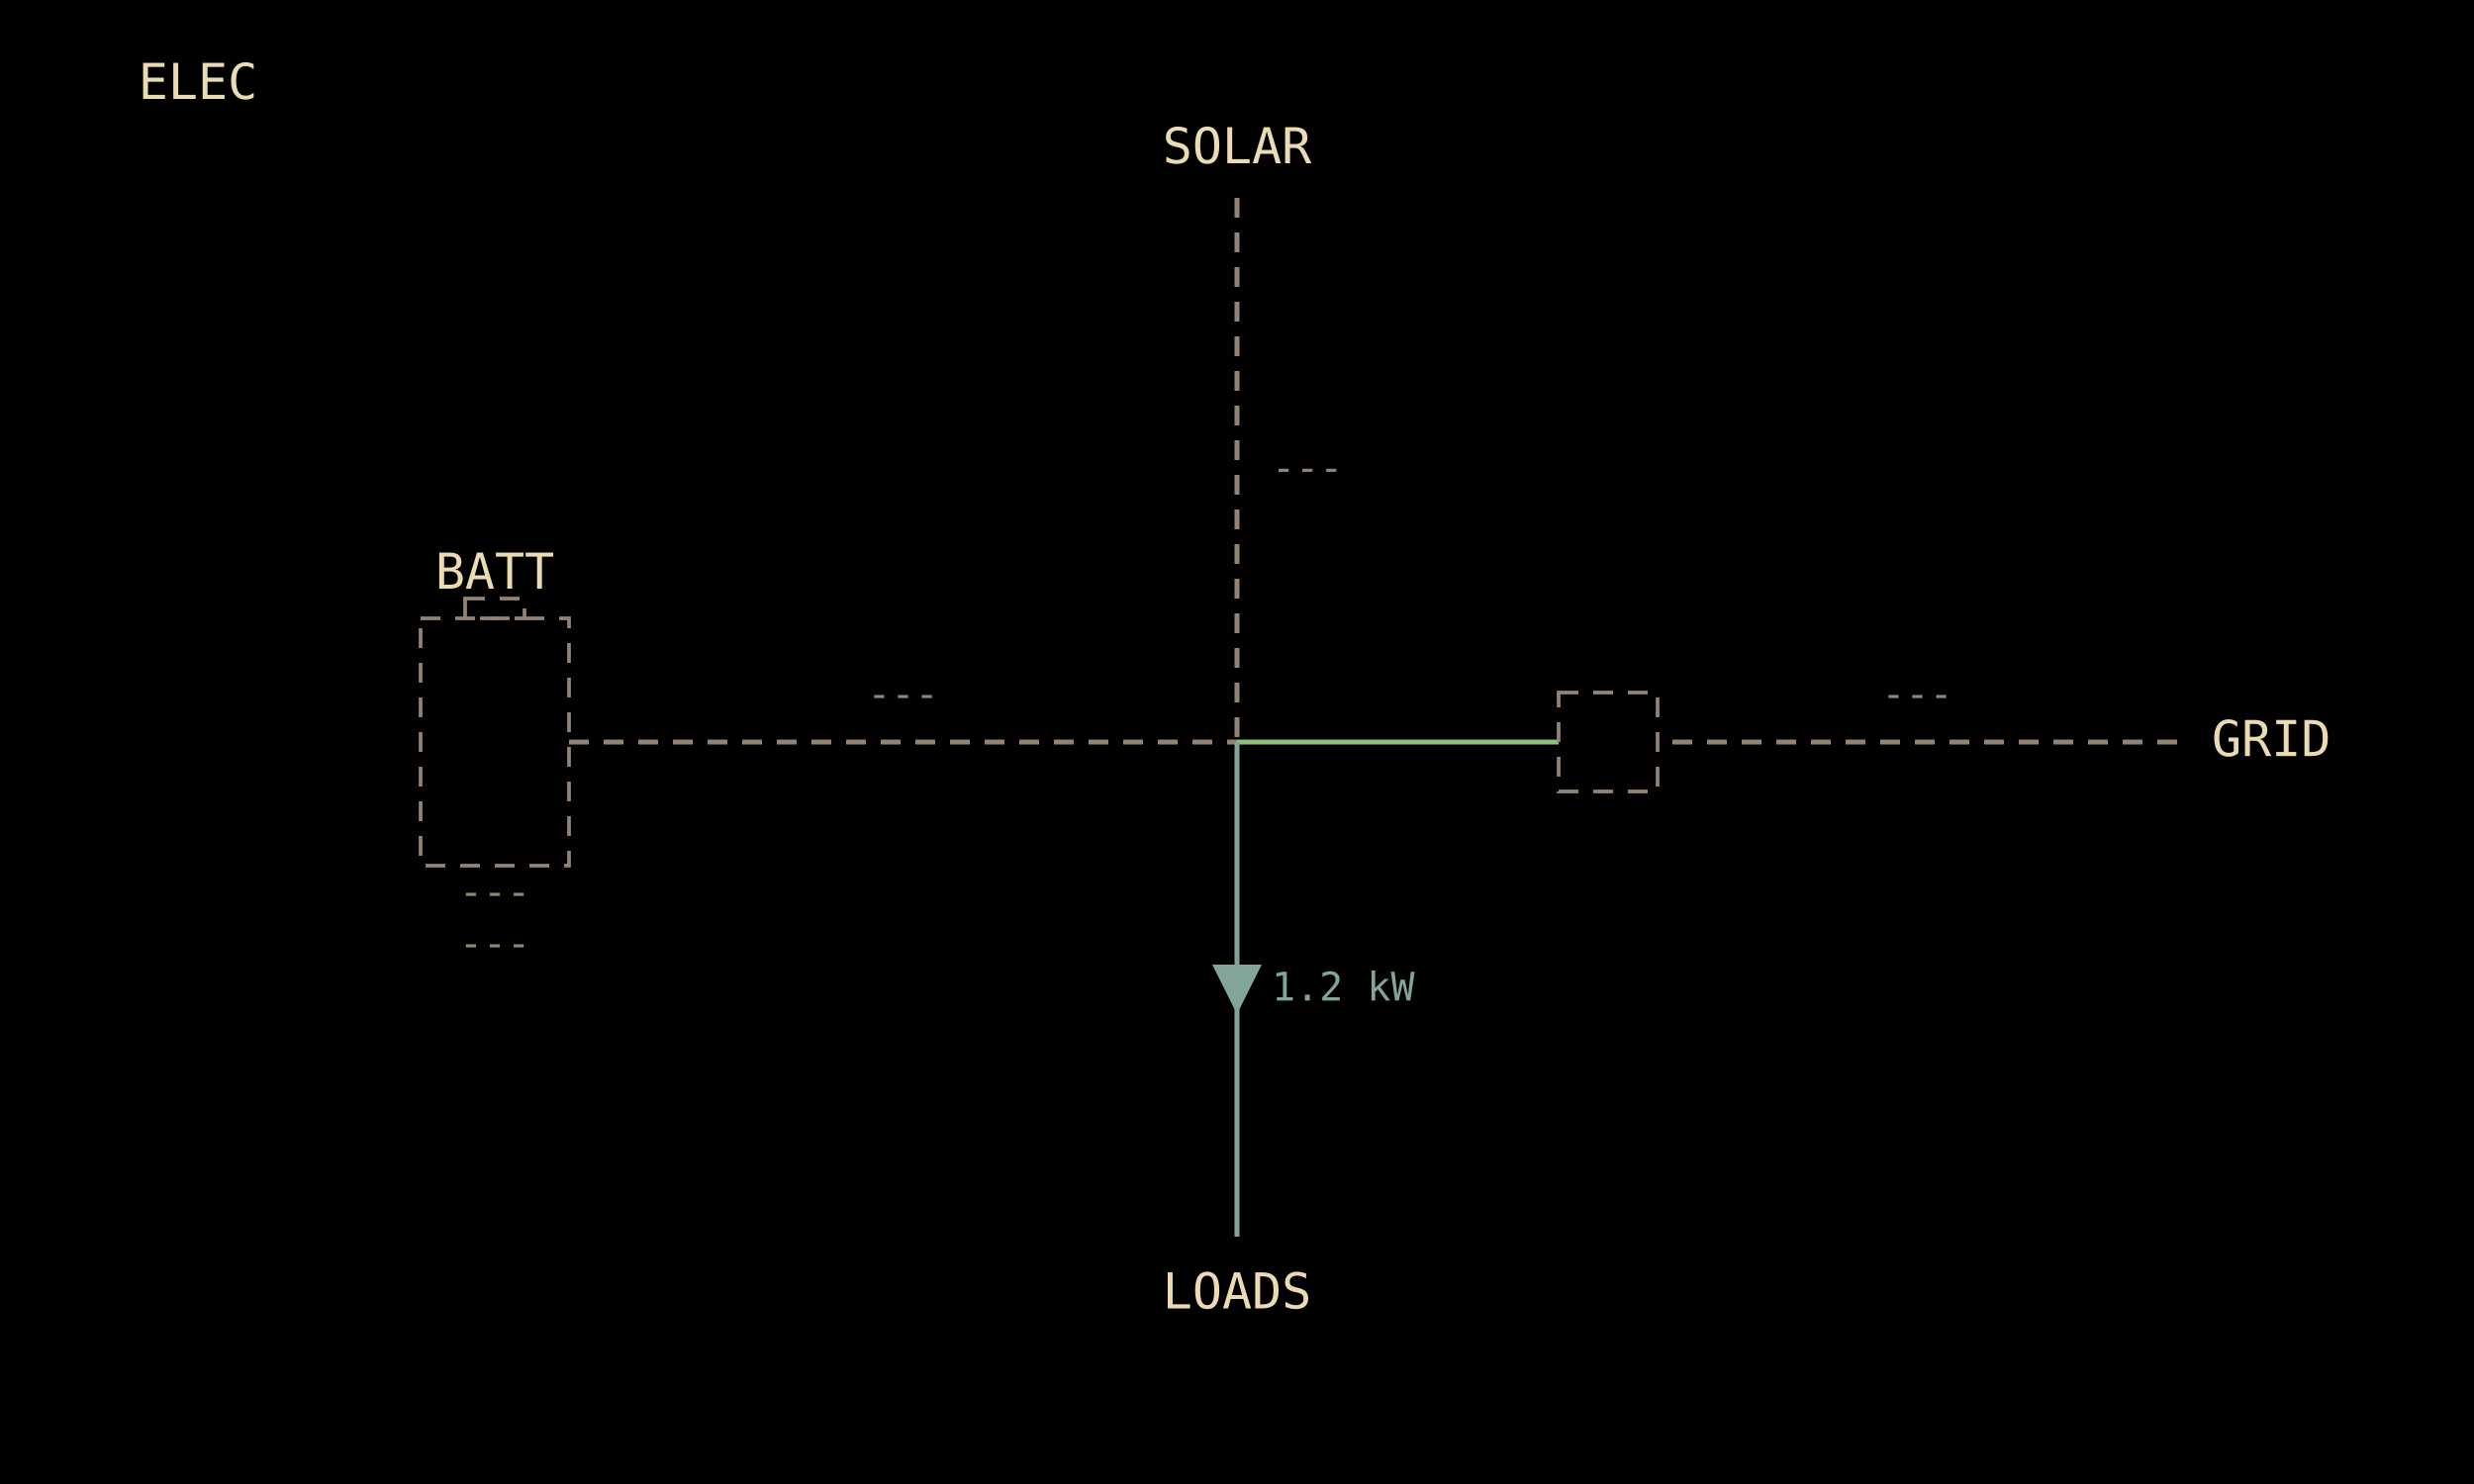
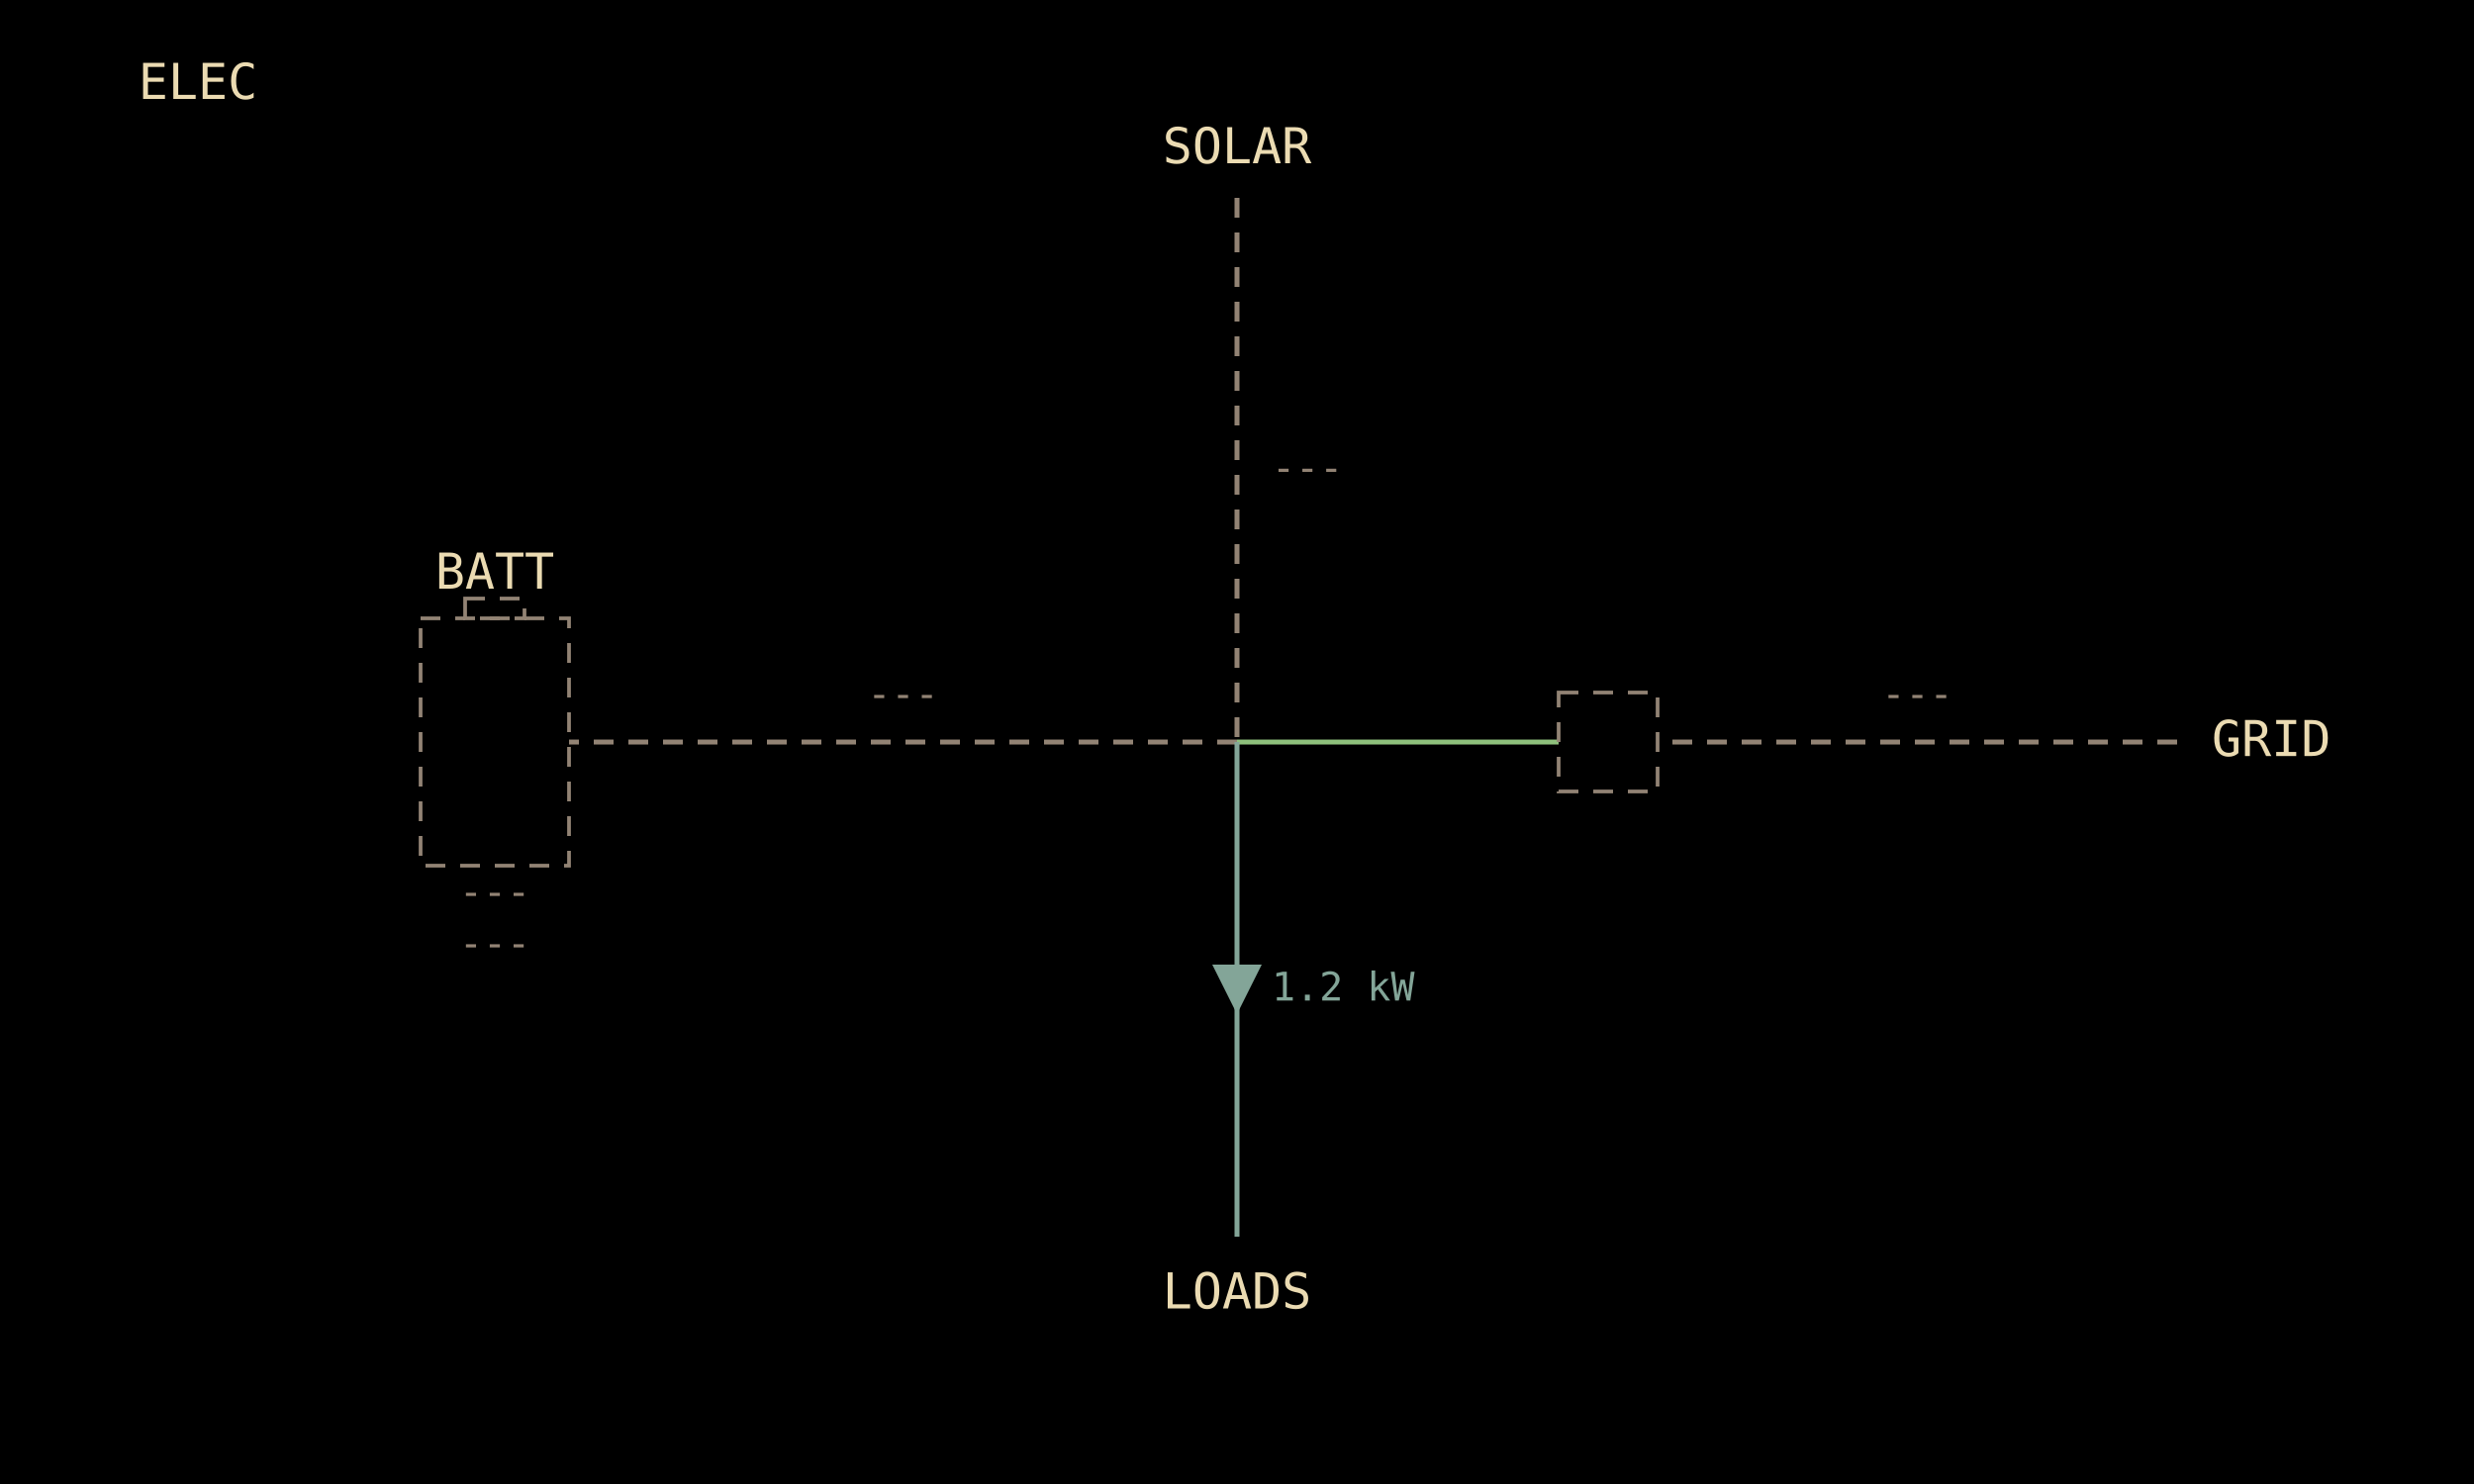
<svg xmlns="http://www.w3.org/2000/svg" viewBox="0 0 1000 600" width="1280" height="768" data-page="electrical" data-theme="mirror">
  <rect x="0" y="0" width="1000" height="600" fill="#000000" />
  <g id="title">
    <text x="80" y="40" text-anchor="middle" font-family="DejaVu Sans Mono, monospace" font-size="20" fill="#ebdbb2">ELEC</text>
  </g>
  <g id="solar">
    <polyline points="500,80 500,300" fill="none" stroke="#928374" stroke-width="2" stroke-dasharray="8 6" stroke-linejoin="round" />
    <text x="500" y="66" text-anchor="middle" font-family="DejaVu Sans Mono, monospace" font-size="20" fill="#ebdbb2">SOLAR</text>
    <text x="514" y="190" text-anchor="start" dominant-baseline="middle" font-family="DejaVu Sans Mono, monospace" font-size="16" fill="#928374">---</text>
  </g>
  <g id="battery">
    <rect x="170" y="250" width="60" height="100" fill="none" stroke="#928374" stroke-width="1.5" stroke-dasharray="8 6" />
    <rect x="188" y="242" width="24" height="8" fill="none" stroke="#928374" stroke-width="1.5" stroke-dasharray="8 6" />
    <text x="200" y="238" text-anchor="middle" font-family="DejaVu Sans Mono, monospace" font-size="20" fill="#ebdbb2">BATT</text>
    <text x="200" y="366" text-anchor="middle" font-family="DejaVu Sans Mono, monospace" font-size="16" fill="#928374">---</text>
    <text x="200" y="386.8" text-anchor="middle" font-family="DejaVu Sans Mono, monospace" font-size="16" fill="#928374">---</text>
  </g>
  <g id="battery_feed">
-     <polyline points="230,300 500,300" fill="none" stroke="#928374" stroke-width="2" stroke-dasharray="8 6" stroke-linejoin="round" />
+     <polyline points="500,300 230,300" fill="none" stroke="#928374" stroke-width="2" stroke-dasharray="8 6" stroke-linejoin="round" />
    <text x="365" y="286" text-anchor="middle" font-family="DejaVu Sans Mono, monospace" font-size="16" fill="#928374">---</text>
  </g>
  <g id="bus_tie">
    <polyline points="500,300 630,300" fill="none" stroke="#8ec07c" stroke-width="2" stroke-linejoin="round" />
  </g>
  <g id="main_breaker">
    <g>
      <rect x="630" y="280" width="40" height="40" fill="none" stroke="#928374" stroke-width="1.5" stroke-dasharray="8 6" />
    </g>
  </g>
  <g id="grid">
    <polyline points="880,300 670,300" fill="none" stroke="#928374" stroke-width="2" stroke-dasharray="8 6" stroke-linejoin="round" />
    <text x="894" y="300" text-anchor="start" dominant-baseline="middle" font-family="DejaVu Sans Mono, monospace" font-size="20" fill="#ebdbb2">GRID</text>
    <text x="775" y="286" text-anchor="middle" font-family="DejaVu Sans Mono, monospace" font-size="16" fill="#928374">---</text>
  </g>
  <g id="loads">
    <polyline points="500,300 500,500" fill="none" stroke="#83a598" stroke-width="2" stroke-linejoin="round" />
    <polygon points="500,410 490,390 510,390" fill="#83a598" />
    <text x="500" y="529" text-anchor="middle" font-family="DejaVu Sans Mono, monospace" font-size="20" fill="#ebdbb2">LOADS</text>
    <text x="514" y="400" text-anchor="start" dominant-baseline="middle" font-family="DejaVu Sans Mono, monospace" font-size="16" fill="#83a598">1.2 kW</text>
  </g>
</svg>
